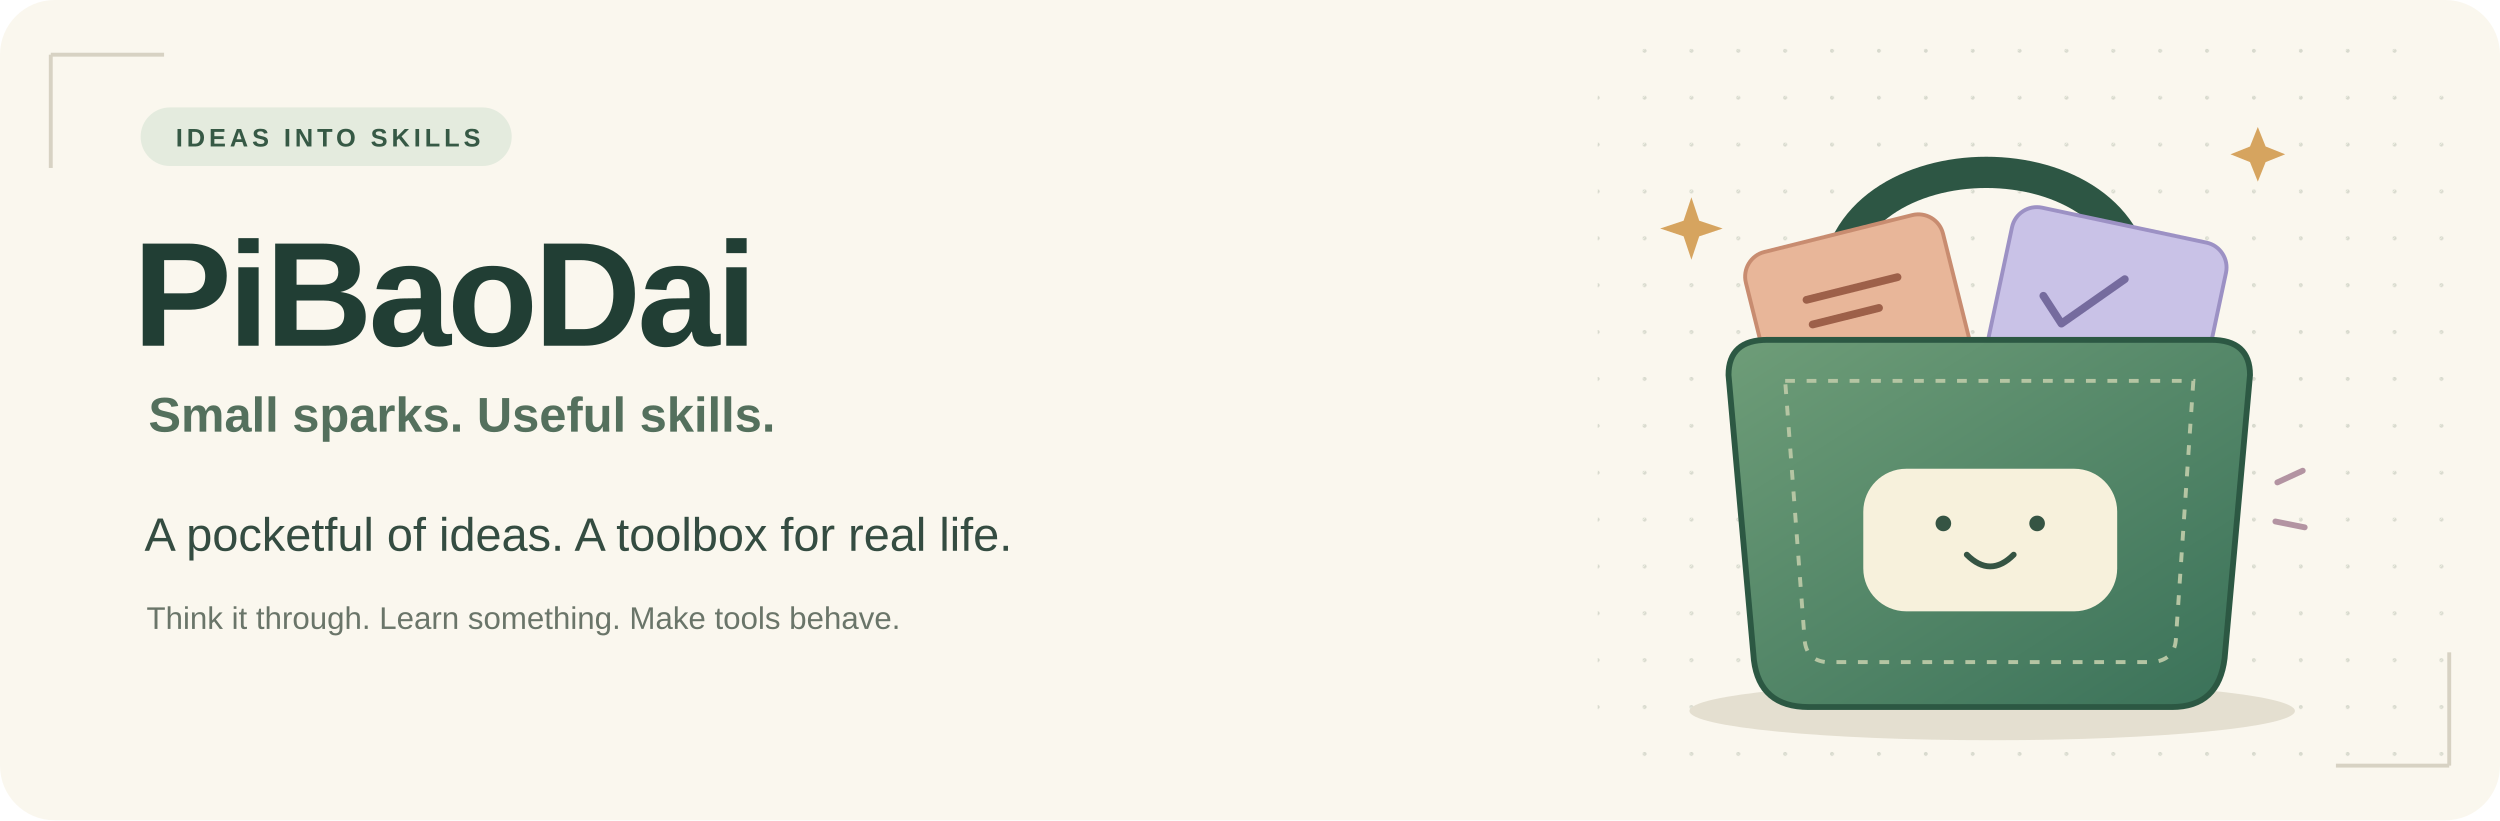
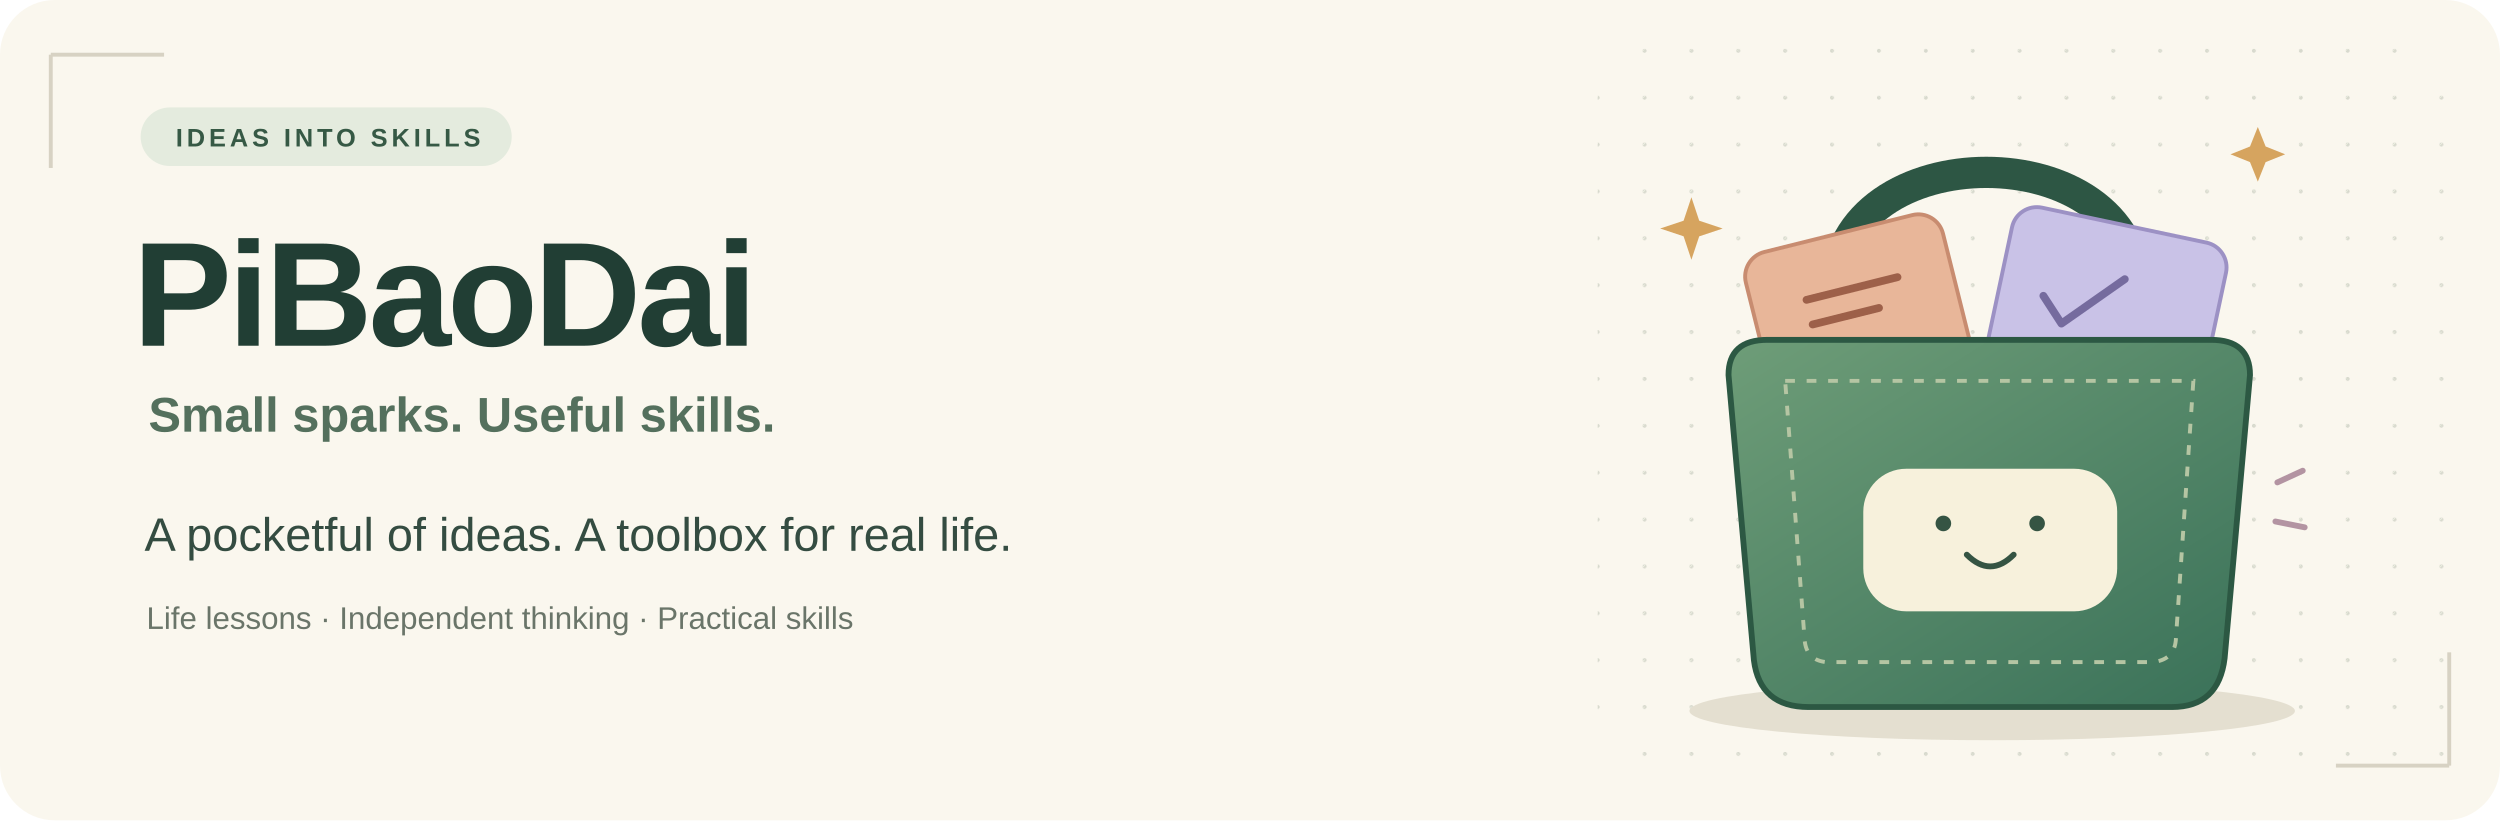
<svg xmlns="http://www.w3.org/2000/svg" width="1280" height="420" viewBox="0 0 1280 420" role="img" aria-labelledby="title desc">
  <defs>
    <pattern id="dots" width="24" height="24" patternUnits="userSpaceOnUse">
      <circle cx="2" cy="2" r="1" fill="#d7d9cd" />
    </pattern>
    <linearGradient id="bag" x1="0" y1="0" x2="0.9" y2="1">
      <stop stop-color="#6e9d78" />
      <stop offset="1" stop-color="#3c735a" />
    </linearGradient>
  </defs>
  <rect width="1280" height="420" rx="28" fill="#faf7ee" />
  <rect x="818" y="24" width="438" height="372" rx="24" fill="url(#dots)" />
  <path d="M26 28h58M26 28v58M1254 392h-58M1254 392v-58" fill="none" stroke="#d7d2c3" stroke-width="2" />
  <g font-family="Segoe UI, Arial, sans-serif">
    <rect x="72" y="55" width="190" height="30" rx="15" fill="#e4ebde" />
    <text x="90" y="75" font-size="13" font-weight="700" letter-spacing="2" fill="#365945">IDEAS INTO SKILLS</text>
    <text x="68" y="177" font-size="76" font-weight="800" letter-spacing="-2" fill="#213e34">PiBaoDai</text>
    <text x="76" y="221" font-size="25" font-weight="600" fill="#54705d">Small sparks. Useful skills.</text>
    <text x="74" y="282" font-size="24" fill="#344c41">A pocketful of ideas. A toolbox for real life.</text>
-     <text x="75" y="322" font-size="16" fill="#6a7569">Think it through. Learn something. Make tools behave.</text>
+     <text x="75" y="322" font-size="16" fill="#6a7569">Life lessons · Independent thinking · Practical skills</text>
  </g>
  <g transform="translate(850 44)">
    <ellipse cx="170" cy="320" rx="155" ry="15" fill="#e4dfd0" />
    <path d="M90 105C90 24 244 24 244 105" fill="none" stroke="#2d5644" stroke-width="16" stroke-linecap="round" />
    <g transform="rotate(-14 105 135)">
      <rect x="54" y="74" width="104" height="144" rx="13" fill="#e8b699" stroke="#c88c70" stroke-width="2" />
      <path d="M82 103h48M82 116h35" stroke="#9d6049" stroke-width="4" stroke-linecap="round" />
      <circle cx="107" cy="157" r="15" fill="none" stroke="#9d6049" stroke-width="3" />
      <path d="M98 178h17" stroke="#9d6049" stroke-width="3" stroke-linecap="round" />
    </g>
    <g transform="rotate(12 220 135)">
      <rect x="168" y="69" width="112" height="148" rx="13" fill="#c9c2e7" stroke="#9c91c4" stroke-width="2" />
      <path d="m191 113 12 12 27-29M191 151h62M191 167h44" fill="none" stroke="#756b9e" stroke-width="4" stroke-linecap="round" stroke-linejoin="round" />
    </g>
    <path d="M35 148Q35 130 55 130H282Q302 130 302 148L289 293Q286 318 262 318H76Q51 318 48 294Z" fill="url(#bag)" stroke="#2c5843" stroke-width="3" />
    <path d="M64 151H273L264 284Q263 294 252 295H85Q75 294 74 284Z" fill="none" stroke="#b5c5a3" stroke-width="2" stroke-dasharray="5 6" />
    <rect x="104" y="196" width="130" height="73" rx="22" fill="#f7f1dc" />
    <circle cx="145" cy="224" r="4" fill="#355443" />
    <circle cx="193" cy="224" r="4" fill="#355443" />
    <path d="M157 240q12 12 24 0" fill="none" stroke="#355443" stroke-width="3" stroke-linecap="round" />
    <path d="m12 69 4-12 4 12 12 4-12 4-4 12-4-12-12-4M302 31l4-10 4 10 10 4-10 4-4 10-4-10-10-4" fill="#d6a45f" />
    <path d="m316 203 13-6M315 223l15 3" stroke="#b394a2" stroke-width="3" stroke-linecap="round" />
  </g>
</svg>
